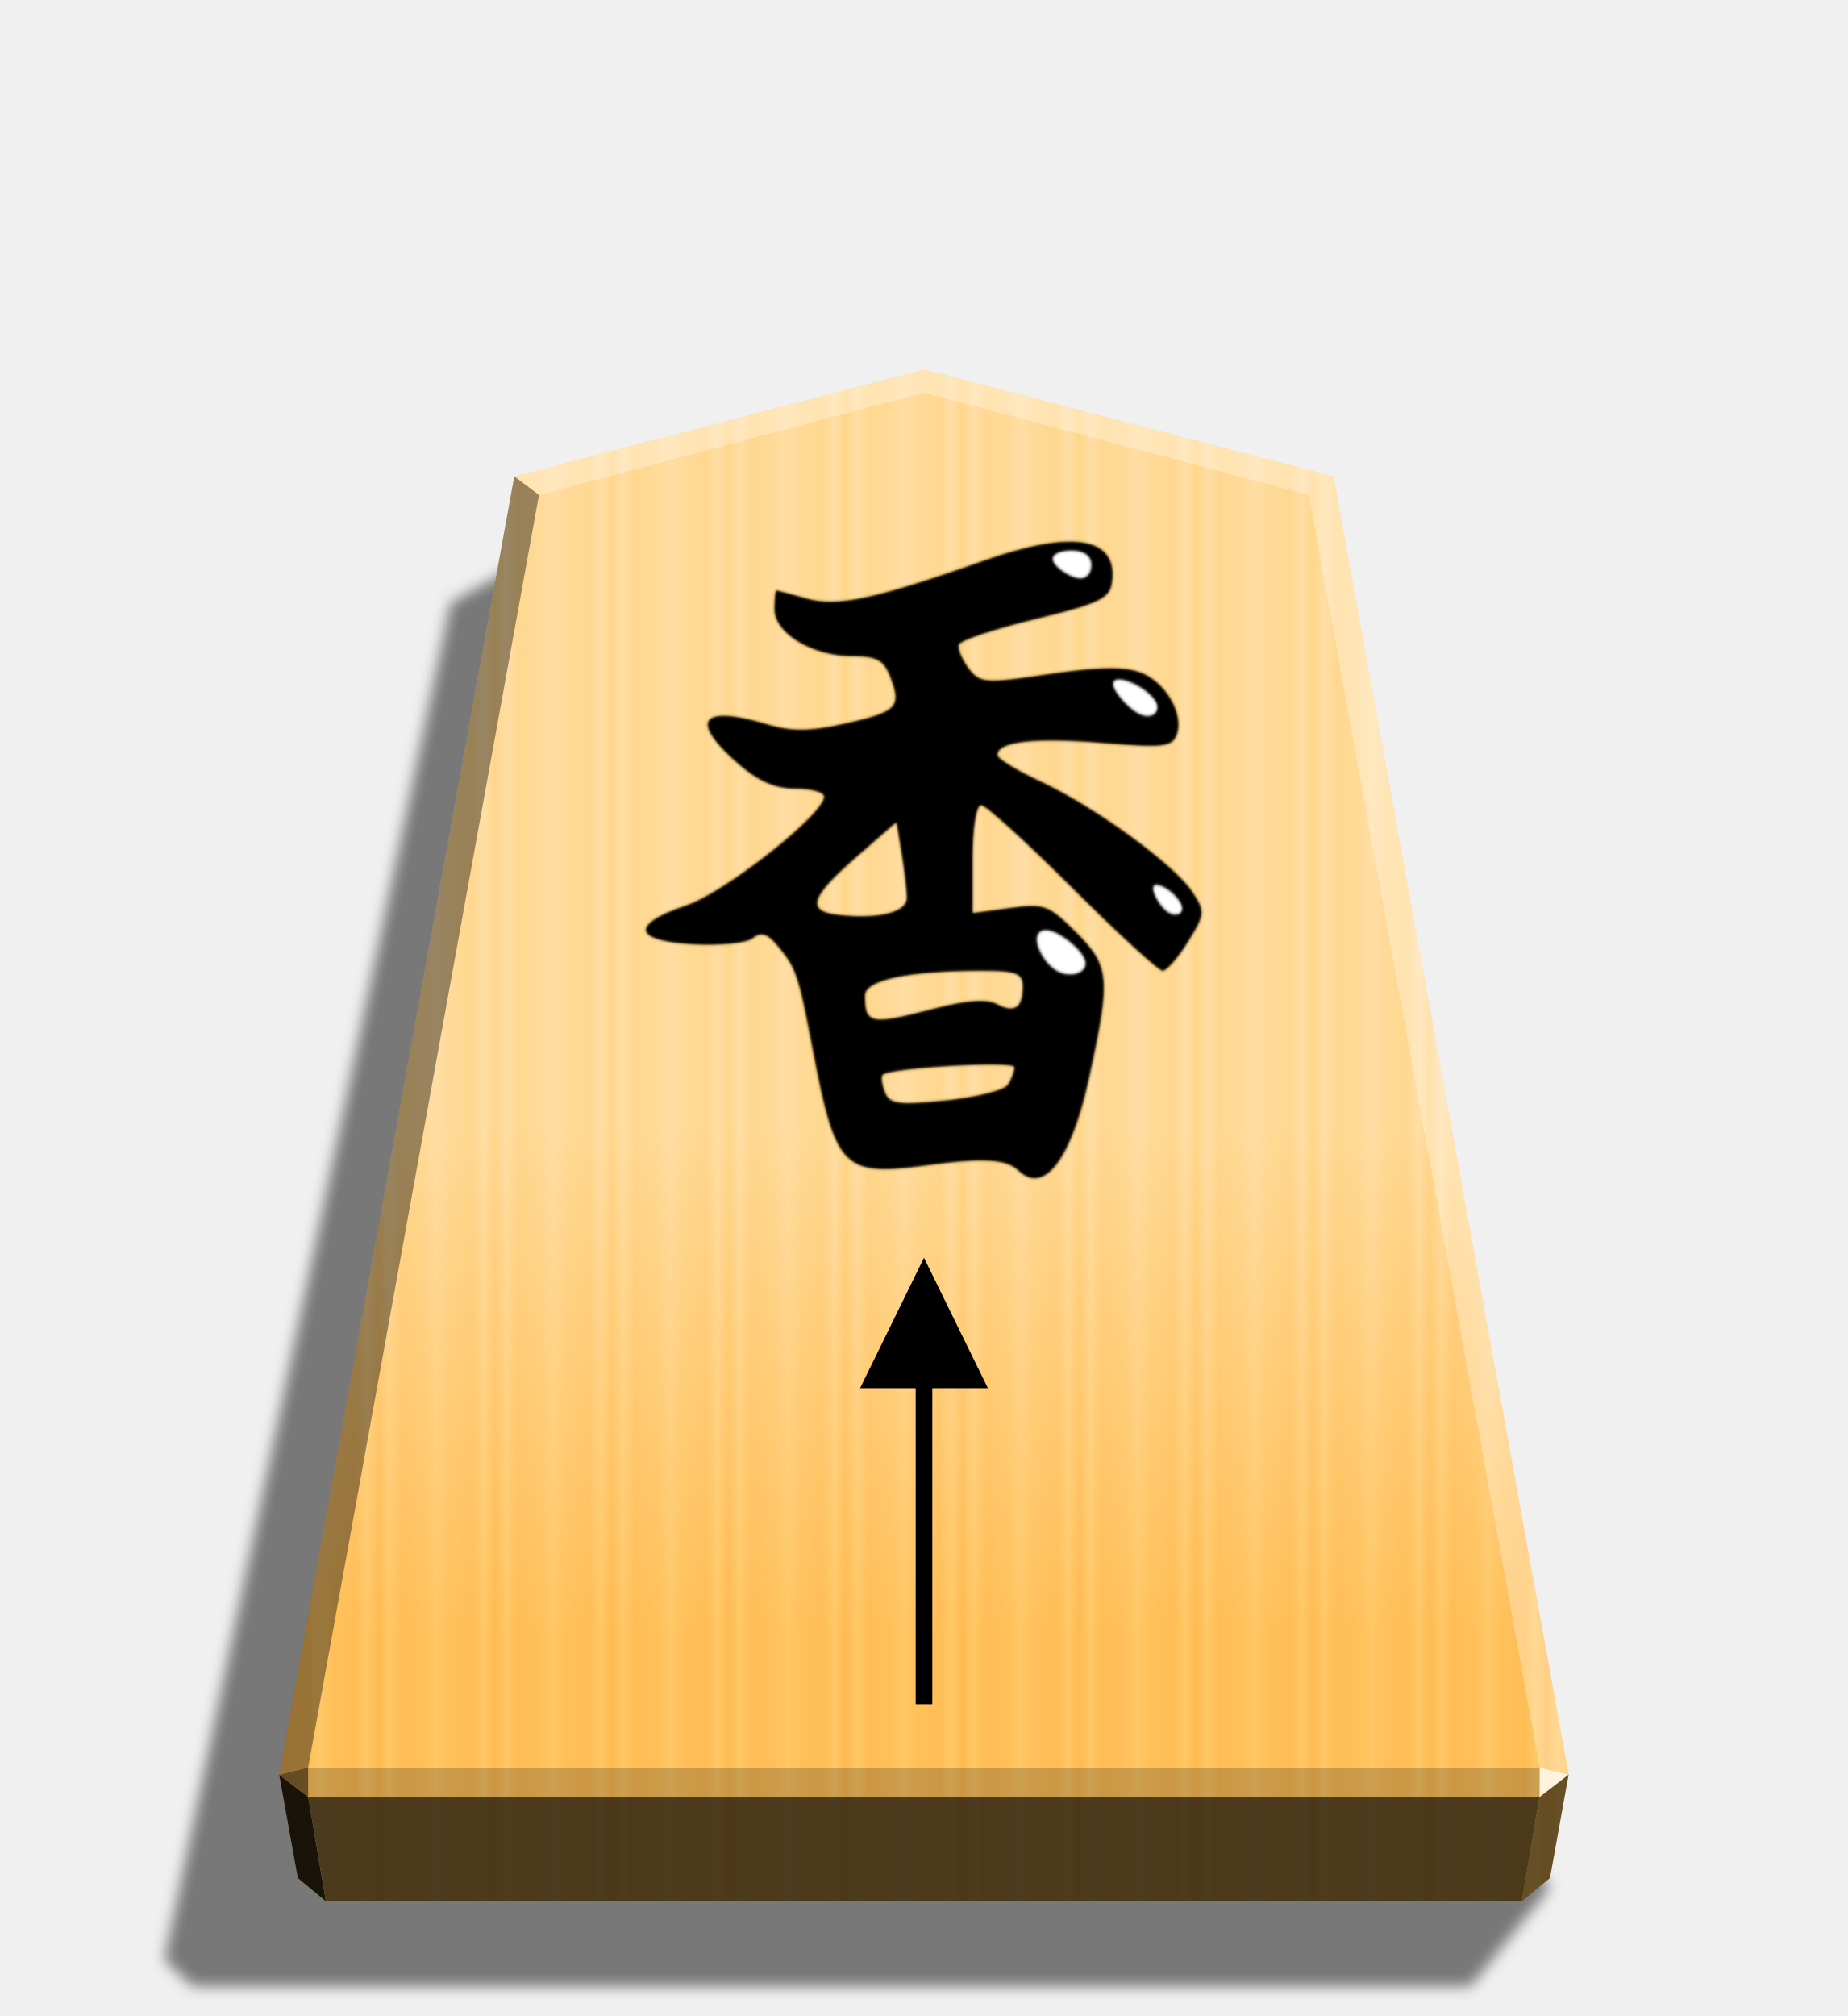
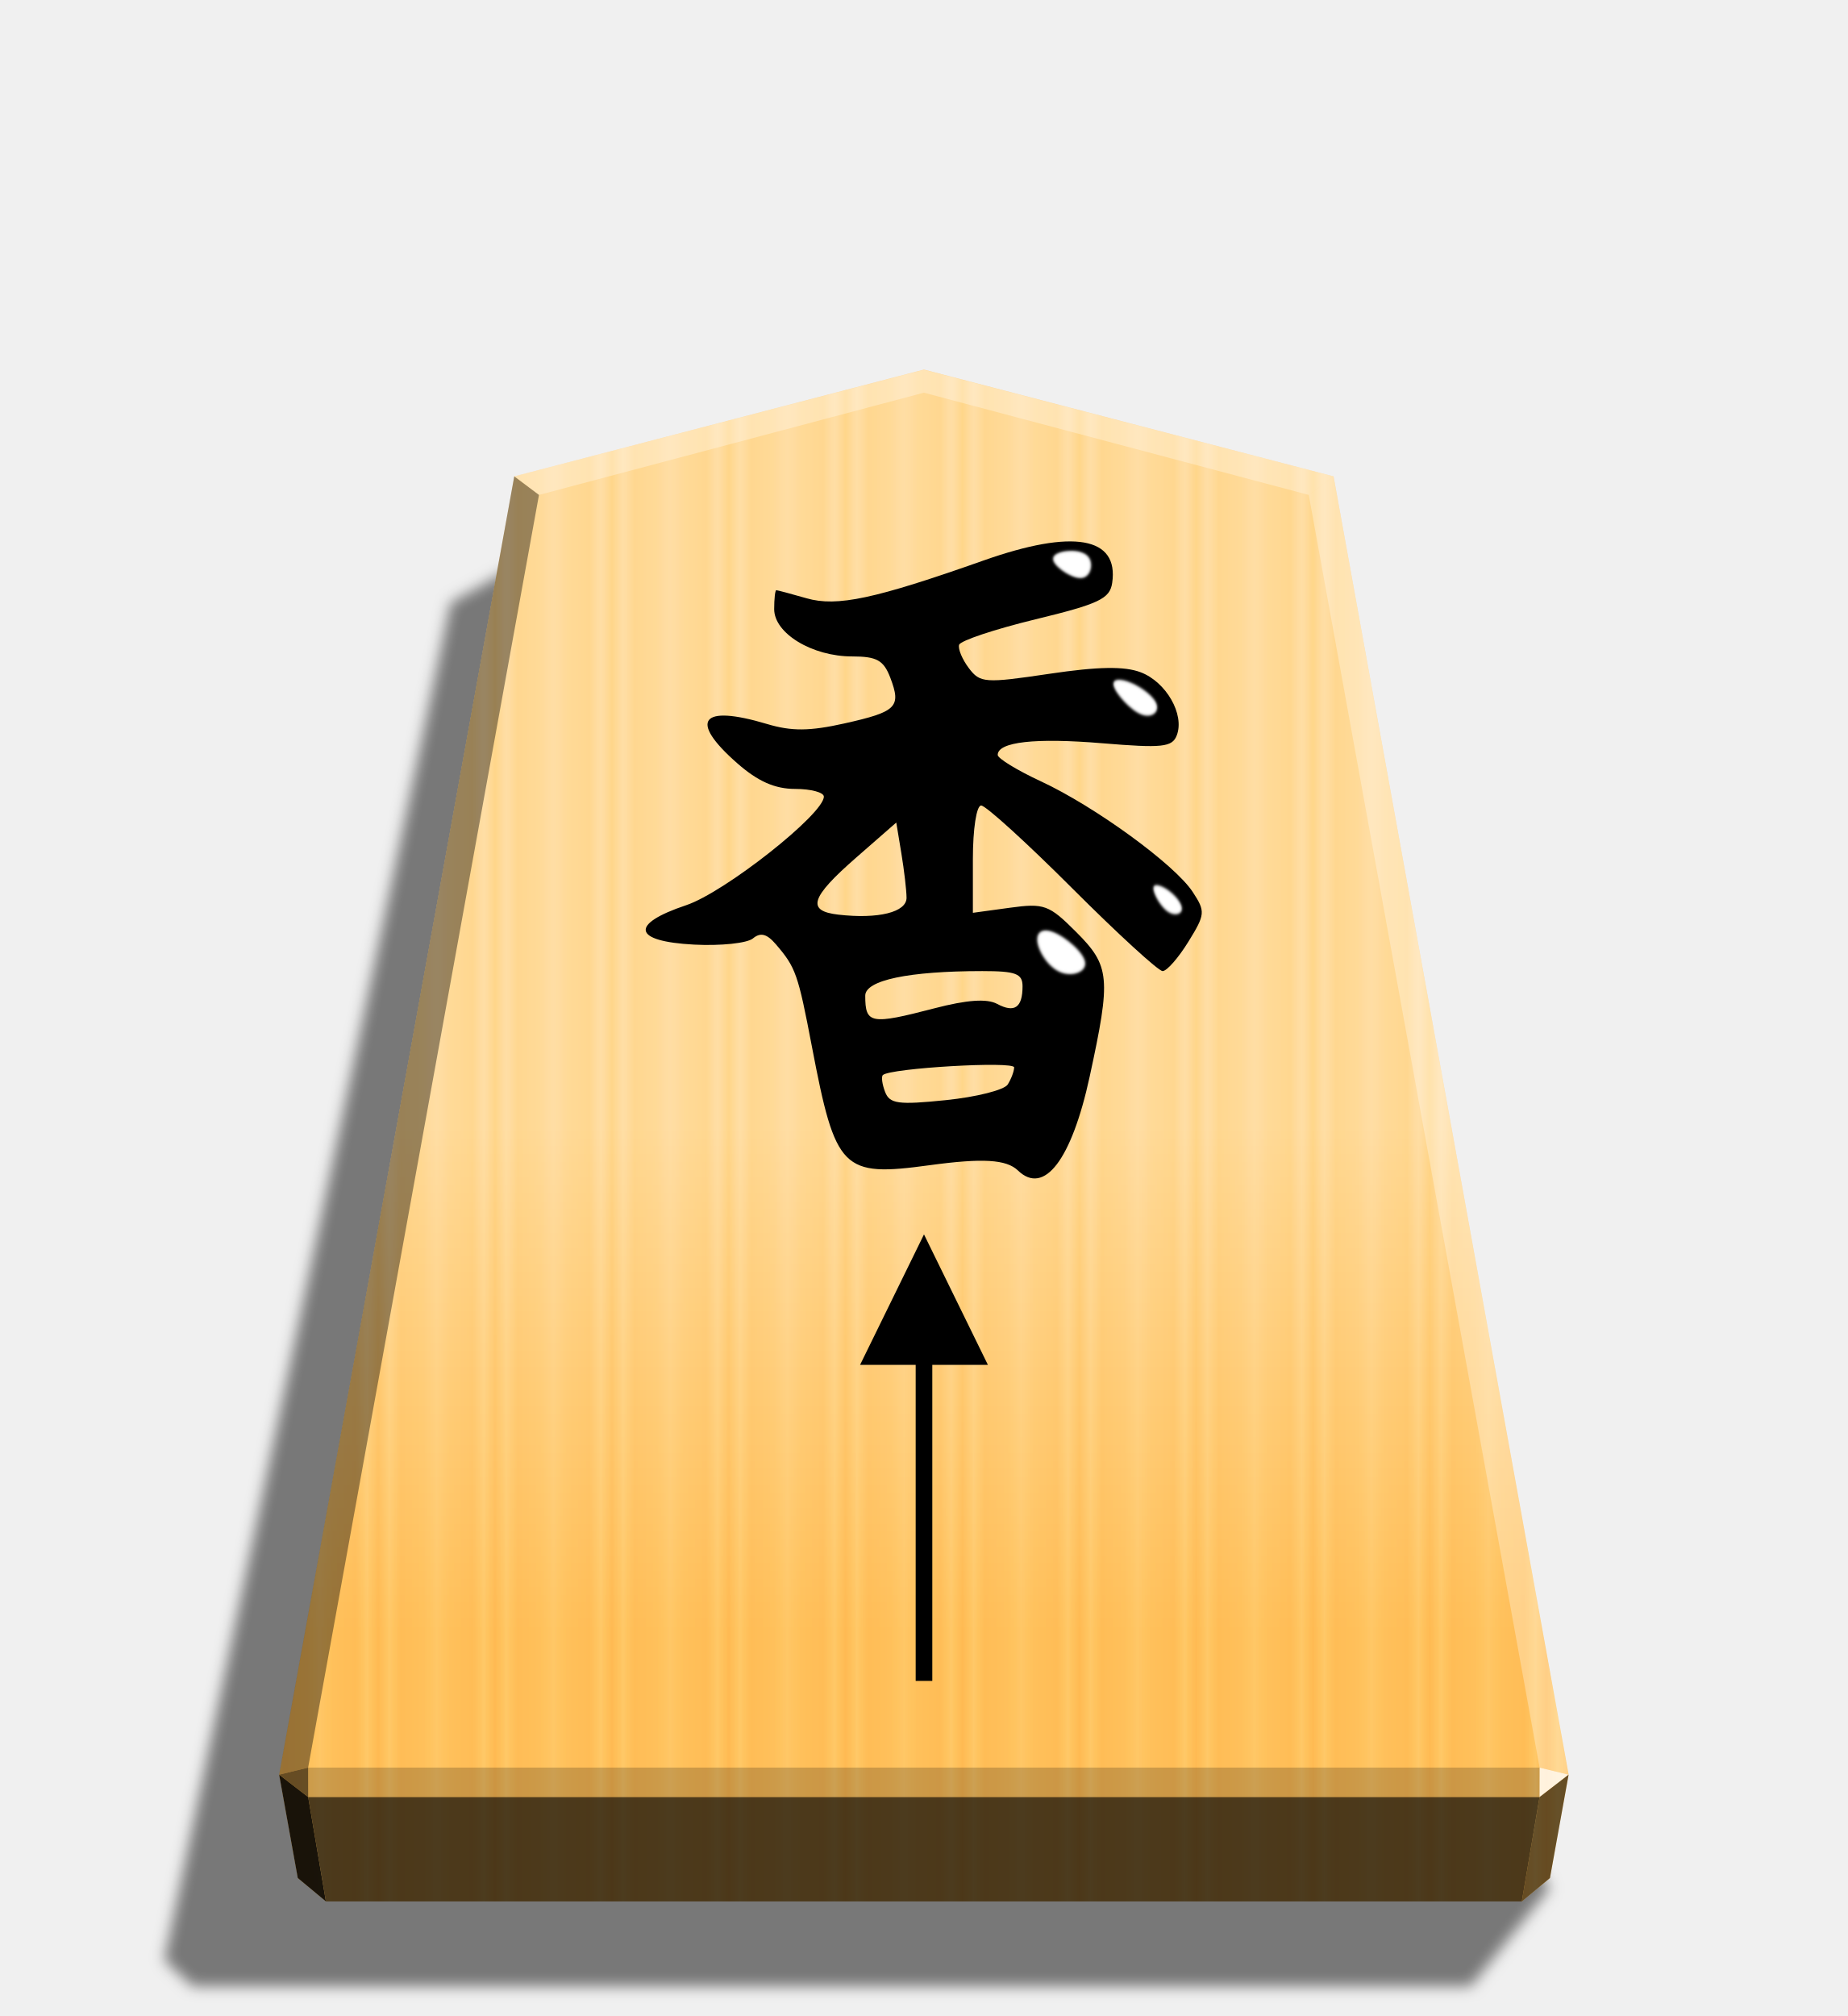
<svg xmlns="http://www.w3.org/2000/svg" width="498.898" height="544.252" viewBox="0 0 1320 1440">
-   <style>.E{color-interpolation-filters:sRGB}.F{filter:url(#E)}</style>
+   <style>.C{color-interpolation-filters:sRGB}.D{filter:url(#E)}</style>
  <defs>
    <linearGradient id="A" x1="-1430.769" y1="-77.47" x2="-1409.955" y2="-77.47" spreadMethod="reflect" gradientUnits="userSpaceOnUse">
      <stop offset="0" stop-color="#ffd285" />
      <stop offset=".232" stop-color="#ffcd79" />
      <stop offset=".616" stop-color="#ffca73" />
      <stop offset=".808" stop-color="#ffd386" />
      <stop offset="1" stop-color="#ffc86e" />
    </linearGradient>
    <linearGradient id="B" x1="-899.903" y1="-319.311" x2="-899.906" y2="125.211" gradientUnits="userSpaceOnUse">
      <stop offset=".598" stop-color="#fff" />
      <stop offset="1" />
    </linearGradient>
-     <filter id="C" x="-.012" y="-.011" width="1.024" height="1.023" class="E">
+     <filter id="C" x="-.012" y="-.011" width="1.024" height="1.023" class="C">
      <feGaussianBlur stdDeviation="2.441" />
    </filter>
-     <filter id="D" x="-.006" y="-.005" width="1.013" height="1.011" class="E">
+     <filter id="D" x="-.04" y="-.016" width="1.113" height="1.03" class="C">
      <feGaussianBlur stdDeviation=".599" />
    </filter>
-     <filter id="E" x="-.054" y="-.12" width="1.107" height="1.24" class="E">
+     <filter id="E" x="-.054" y="-.12" width="1.107" height="1.24" class="C">
      <feGaussianBlur stdDeviation=".344" />
    </filter>
-     <filter id="F" x="-.048" y="-.052" width="1.095" height="1.104" class="E">
+     <filter id="F" x="-.048" y="-.052" width="1.095" height="1.104" class="C">
      <feGaussianBlur stdDeviation=".392" />
    </filter>
  </defs>
  <path style="mix-blend-mode:multiply" d="M-2728.669 265.144l28.198 35.189h455.354l10.087-9.413-101.985-483.44-31.462-17.601z" transform="matrix(-2.0051 0 0 2.0051 -4364.078 816.6622)" opacity=".5" filter="url(#C)" />
  <path d="M-1215.568-283.246l-145.942 38.045-83.762 462.487 6.639 36.814 10.024 8.338h426.077l10.024-8.338 6.639-36.814-83.759-462.487z" fill="url(#A)" transform="matrix(2.0051 0 0 2.0051 3097.382 831.9343)" />
+   <path d="M-899.903-323.401l-145.942 37.996-83.762 462.487 6.639 36.814 10.024 8.338h426.077l10.024-8.338 6.639-36.814-83.759-462.487z" opacity=".25" fill="url(#B)" transform="matrix(2.0051 0 0 2.0051 2464.431 912.5491)" style="mix-blend-mode:overlay" />
+   <path d="M727.243 836.089c-8.273-7.955-25.18-8.971-63.177-3.794-62.437 8.507-67.13 3.775-84.05-84.734-9.954-52.071-11.517-56.504-25.793-73.129-6.413-7.468-10.94-8.611-16.344-4.125-4.111 3.413-23.003 5.399-41.982 4.414-43.867-2.274-46.342-14.552-5.674-28.156 27.492-9.196 98.328-65.064 98.328-77.55 0-3.024-9.222-5.499-20.495-5.499-14.49 0-26.62-5.378-41.401-18.356-34.886-30.631-26.081-42.216 21.298-28.021 17.557 5.26 30.411 5.167 55.294-.402 37.373-8.364 40.741-11.708 32.809-32.57-4.771-12.55-9.64-15.282-27.223-15.282-28.619 0-55.767-16.457-55.767-33.804 0-7.43.683-13.51 1.518-13.51s10.6 2.605 21.701 5.789c21.679 6.217 48.589.461 126.473-27.048 63.95-22.589 96.603-16.88 91.776 16.046-1.66 11.325-9.382 14.989-54.859 26.029-29.109 7.066-53.637 15.256-54.507 18.197s2.267 10.441 6.971 16.668c8.039 10.637 11.507 10.881 57.509 4.037 34.926-5.196 53.625-5.508 65.248-1.088 18.218 6.926 31.499 30.123 25.78 45.029-3.258 8.491-10.269 9.234-53.256 5.655-47.864-3.986-74.665-.984-74.665 8.366 0 2.478 13.864 10.949 30.809 18.823 38.723 17.998 95.692 59.487 108.481 79.004 9.191 14.027 9.016 16.003-3.16 35.704-7.089 11.47-15.334 20.856-18.322 20.856s-32.047-26.615-64.576-59.144-61.806-59.144-65.059-59.144c-3.335 0-5.914 16.72-5.914 38.331v38.331l26.428-3.622c24.516-3.361 27.939-2.111 47.315 17.264 24.275 24.275 25.06 32.662 9.683 103.387-12.919 59.421-32.484 85.048-51.194 67.056zm-7.352-61.433c2.48-3.901 4.55-9.403 4.6-12.224.081-4.659-88.601.513-93.792 5.468-1.215 1.16-.494 6.577 1.601 12.041 3.271 8.52 9.439 9.354 43.446 5.87 21.8-2.234 41.664-7.253 44.145-11.155zm-52.384-54.426c23.268-6.061 37.531-7.068 44.822-3.165 12.424 6.649 18.166 2.671 18.166-12.588 0-9.027-4.815-10.843-28.747-10.843-52.57 0-83.627 6.522-83.627 17.561 0 20.207 3.818 20.906 49.386 9.035zm-19.88-79.02c-.038-5.323-1.702-19.578-3.702-31.678l-3.636-22-28.561 24.956c-32.79 28.652-35.787 38.188-12.829 40.829 28.544 3.284 48.798-1.749 48.729-12.108z" />
  <g transform="matrix(1.7332 0 0 1.7332 5086.723 723.0703)" filter="url(#D)">
-     <path d="M-2515.278 65.208c-4.773-4.59-14.528-5.176-36.451-2.189-36.024 4.908-38.732 2.178-48.494-48.889-5.743-30.043-6.645-32.601-14.882-42.193-3.7-4.309-6.312-4.968-9.43-2.38-2.372 1.969-13.272 3.115-24.222 2.547-25.31-1.312-26.738-8.396-3.274-16.245 15.862-5.306 56.732-37.54 56.732-44.744 0-1.745-5.321-3.173-11.825-3.173-8.36 0-15.359-3.103-23.887-10.591-20.128-17.673-15.048-24.357 12.288-16.167 10.13 3.035 17.546 2.981 31.903-.232 21.563-4.826 23.506-6.755 18.93-18.792-2.753-7.241-5.562-8.817-15.707-8.817-16.512 0-32.176-9.495-32.176-19.504 0-4.287.394-7.795.876-7.795s6.116 1.503 12.521 3.34c12.508 3.587 28.034.266 72.971-15.606 36.897-13.033 55.737-9.739 52.952 9.258-.958 6.534-5.413 8.648-31.652 15.018-16.795 4.077-30.947 8.802-31.449 10.499s1.308 6.024 4.022 9.617c4.638 6.137 6.639 6.278 33.181 2.329 20.151-2.998 30.94-3.178 37.646-.628 10.511 3.996 18.174 17.38 14.874 25.98-1.88 4.899-5.925 5.328-30.727 3.263-27.616-2.3-43.079-.568-43.079 4.827 0 1.43 7.999 6.317 17.776 10.86 22.342 10.384 55.211 34.322 62.59 45.583 5.303 8.093 5.202 9.233-1.823 20.6-4.09 6.618-8.847 12.033-10.571 12.033s-18.49-15.356-37.258-34.124-35.66-34.124-37.537-34.124c-1.924 0-3.412 9.647-3.412 22.116v22.116l15.248-2.09c14.145-1.939 16.12-1.218 27.299 9.961 14.006 14.006 14.459 18.845 5.587 59.651-7.454 34.284-18.742 49.07-29.537 38.689zm-4.242-35.445c1.431-2.251 2.625-5.425 2.654-7.053.047-2.688-51.12.296-54.115 3.155-.701.669-.285 3.795.924 6.947 1.887 4.916 5.446 5.397 25.067 3.387 12.578-1.289 24.039-4.185 25.47-6.436zm-30.224-31.402c13.425-3.497 21.654-4.078 25.861-1.826 7.168 3.836 10.481 1.541 10.481-7.263 0-5.208-2.778-6.256-16.586-6.256-30.331 0-48.25 3.763-48.25 10.132 0 11.659 2.203 12.062 28.494 5.213zm-11.47-45.592c-.022-3.071-.982-11.296-2.136-18.277l-2.098-12.693-16.479 14.399c-18.919 16.531-20.648 22.033-7.402 23.557 16.469 1.895 28.155-1.009 28.115-6.986z" />
    <g fill="#fff">
-       <path d="M-2485.68-186.79c-1.351-2.795-5.199-3.62-8.911-3.345s-7.285 1.649-5.934 4.443 7.627 7.008 11.338 6.733 4.857-5.035 3.506-7.831z" class="F" />
-       <path d="M-2456.026-131.448c-2.026-2.659-8.119-4.398-12.951-4.58s-8.406 1.192-6.381 3.85 9.652 6.598 14.486 6.779 6.872-3.39 4.846-6.049z" transform="rotate(21.25 -2469.546 -134.552)" class="F" />
-       <path d="M-2461.454-134.234c-1.084-1.702-4.933-2.526-8.644-2.252s-7.285 1.649-6.201 3.351 6.827 3.73 10.54 3.454 5.39-2.851 4.305-4.553z" transform="rotate(42.286 -2573.489 -70.519)" class="F" />
+       <path d="M-2485.68-186.79c-1.351-2.795-5.199-3.62-8.911-3.345s-7.285 1.649-5.934 4.443 7.627 7.008 11.338 6.733 4.857-5.035 3.506-7.831z" class="D" />
+       <path d="M-2456.026-131.448c-2.026-2.659-8.119-4.398-12.951-4.58s-8.406 1.192-6.381 3.85 9.652 6.598 14.486 6.779 6.872-3.39 4.846-6.049z" transform="rotate(21.25 -2469.546 -134.552)" class="D" />
+       <path d="M-2461.454-134.234c-1.084-1.702-4.933-2.526-8.644-2.252s-7.285 1.649-6.201 3.351 6.827 3.73 10.54 3.454 5.39-2.851 4.305-4.553z" transform="rotate(42.286 -2573.489 -70.519)" class="D" />
      <path d="M-2500.434-32.941c4.913 2.037 12.173 8.165 12.823 12.272s-5.308 6.186-10.222 4.149-8.772-8.187-9.422-12.294 1.908-6.165 6.821-4.127z" filter="url(#F)" />
    </g>
  </g>
-   <path d="M-899.903-323.401l-145.942 37.996-83.762 462.487 6.639 36.814 10.024 8.338h426.077l10.024-8.338 6.639-36.814-83.759-462.487z" opacity=".25" fill="url(#B)" transform="matrix(2.0051 0 0 2.0051 2464.431 912.5491)" style="mix-blend-mode:overlay" />
-   <path d="M666.021 1217.322h-11.87V931.137h11.87z" />
-   <path d="M660.087 898.388l-45.65 93.167 91.3-.001z" />
+   <path d="M666.021 1200.648h-11.87V914.463h11.87z" />
+   <path d="M660.087 881.714l-45.65 93.167 91.3-.001z" />
  <path d="M1099.875 1262.57l-.043 21.064 20.75-16.013-20.707-5.052z" opacity=".8" fill="#fff" />
  <path d="M1120.582 1267.622l-20.75 16.013-12.661 74.524 20.099-16.719 13.312-73.818z" opacity=".6" />
  <g fill="#fff">
    <path d="M367.372 340.273l17.664 13.248 274.969-73.032v-16.402z" opacity=".3" />
    <path d="M952.633 340.273l-17.664 13.248-274.964-73.032v-16.402z" opacity=".3" />
    <path d="M952.633 340.273l-17.664 13.248 164.905 909.049 20.707 5.052z" opacity=".3" />
  </g>
  <path d="M367.372 340.273l17.664 13.248-164.91 909.049-20.707 5.052z" opacity=".4" />
  <path d="M199.418 1267.622l20.75 16.013 12.661 74.524-20.099-16.719-13.312-73.818z" opacity=".9" />
  <path d="M220.126 1262.57l.043 21.064-20.75-16.013 20.707-5.052z" opacity=".6" />
  <path d="M220.126 1262.57h879.749l-.043 21.064H220.168l-.043-21.064z" opacity=".2" />
  <path d="M1099.832 1283.634l-12.661 74.524H232.829l-12.661-74.524h879.663z" opacity=".7" />
</svg>
